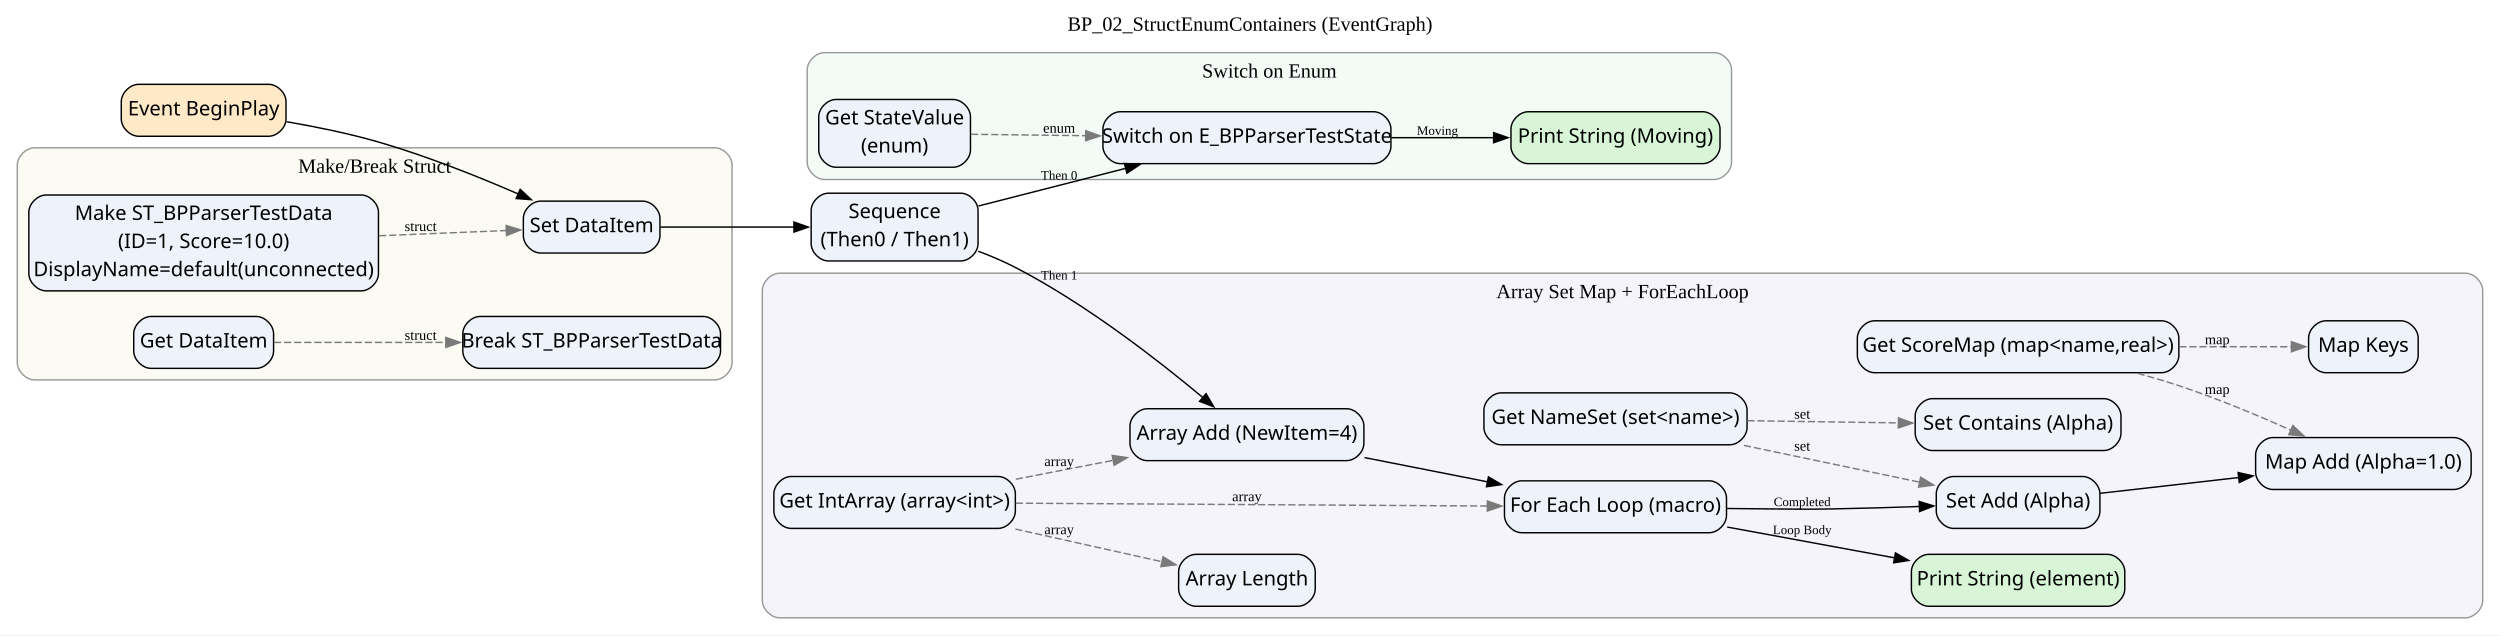
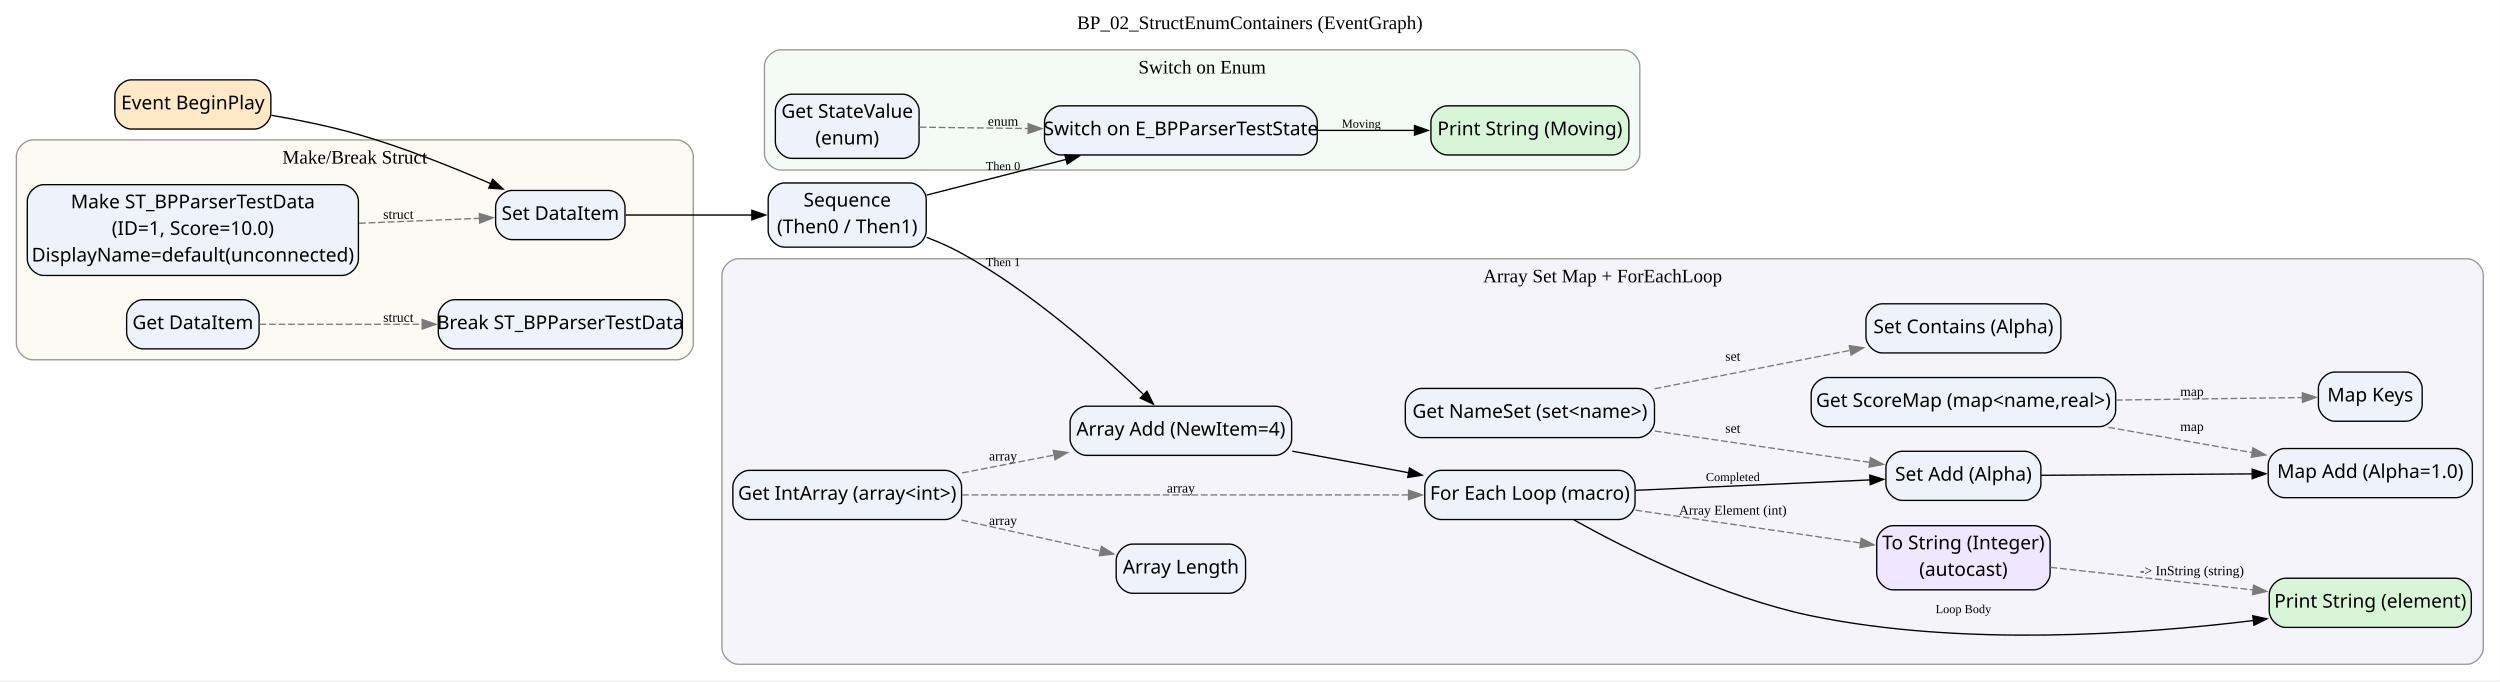
- <svg xmlns="http://www.w3.org/2000/svg" width="1734pt" height="441pt" viewBox="0.00 0.00 1734.00 441.00">
-   <g id="graph0" class="graph" transform="scale(1 1) rotate(0) translate(4 436.5)">
-     <polygon fill="white" stroke="none" points="-4,4 -4,-436.5 1730,-436.5 1730,4 -4,4" />
-     <text xml:space="preserve" text-anchor="middle" x="863" y="-415.2" font-family="Times New Roman,serif" font-size="14.00">BP_02_StructEnumContainers (EventGraph)</text>
+ <svg xmlns="http://www.w3.org/2000/svg" width="1831pt" height="499pt" viewBox="0.00 0.00 1831.00 499.00">
+   <g id="graph0" class="graph" transform="scale(1 1) rotate(0) translate(4 494.5)">
+     <polygon fill="white" stroke="none" points="-4,4 -4,-494.5 1826.75,-494.5 1826.75,4 -4,4" />
+     <text xml:space="preserve" text-anchor="middle" x="911.38" y="-473.2" font-family="Times New Roman,serif" font-size="14.00">BP_02_StructEnumContainers (EventGraph)</text>
    <g id="clust1" class="cluster">
-       <path fill="#fbfbf4" stroke="#999999" d="M20,-173C20,-173 491.75,-173 491.75,-173 497.75,-173 503.75,-179 503.75,-185 503.75,-185 503.75,-322 503.75,-322 503.75,-328 497.75,-334 491.75,-334 491.75,-334 20,-334 20,-334 14,-334 8,-328 8,-322 8,-322 8,-185 8,-185 8,-179 14,-173 20,-173" />
-       <text xml:space="preserve" text-anchor="middle" x="255.88" y="-316.7" font-family="Times New Roman,serif" font-size="14.00">Make/Break Struct</text>
+       <path fill="#fbfbf4" stroke="#999999" d="M20,-231C20,-231 491.75,-231 491.75,-231 497.75,-231 503.75,-237 503.75,-243 503.75,-243 503.75,-380 503.75,-380 503.75,-386 497.75,-392 491.75,-392 491.75,-392 20,-392 20,-392 14,-392 8,-386 8,-380 8,-380 8,-243 8,-243 8,-237 14,-231 20,-231" />
+       <text xml:space="preserve" text-anchor="middle" x="255.88" y="-374.7" font-family="Times New Roman,serif" font-size="14.00">Make/Break Struct</text>
    </g>
    <g id="clust2" class="cluster">
-       <path fill="#f4fbf6" stroke="#999999" d="M567.88,-312C567.88,-312 1185,-312 1185,-312 1191,-312 1197,-318 1197,-324 1197,-324 1197,-388 1197,-388 1197,-394 1191,-400 1185,-400 1185,-400 567.88,-400 567.88,-400 561.88,-400 555.88,-394 555.88,-388 555.88,-388 555.88,-324 555.88,-324 555.88,-318 561.88,-312 567.88,-312" />
-       <text xml:space="preserve" text-anchor="middle" x="876.44" y="-382.7" font-family="Times New Roman,serif" font-size="14.00">Switch on Enum</text>
+       <path fill="#f4fbf6" stroke="#999999" d="M567.88,-370C567.88,-370 1185,-370 1185,-370 1191,-370 1197,-376 1197,-382 1197,-382 1197,-446 1197,-446 1197,-452 1191,-458 1185,-458 1185,-458 567.88,-458 567.88,-458 561.88,-458 555.88,-452 555.88,-446 555.88,-446 555.88,-382 555.88,-382 555.88,-376 561.88,-370 567.88,-370" />
+       <text xml:space="preserve" text-anchor="middle" x="876.44" y="-440.7" font-family="Times New Roman,serif" font-size="14.00">Switch on Enum</text>
    </g>
    <g id="clust3" class="cluster">
-       <path fill="#f6f4fb" stroke="#999999" d="M536.75,-8C536.75,-8 1706,-8 1706,-8 1712,-8 1718,-14 1718,-20 1718,-20 1718,-235 1718,-235 1718,-241 1712,-247 1706,-247 1706,-247 536.75,-247 536.75,-247 530.75,-247 524.75,-241 524.75,-235 524.75,-235 524.75,-20 524.75,-20 524.75,-14 530.75,-8 536.75,-8" />
-       <text xml:space="preserve" text-anchor="middle" x="1121.38" y="-229.7" font-family="Times New Roman,serif" font-size="14.00">Array Set Map + ForEachLoop</text>
+       <path fill="#f6f4fb" stroke="#999999" d="M536.75,-8C536.75,-8 1802.75,-8 1802.75,-8 1808.75,-8 1814.75,-14 1814.75,-20 1814.75,-20 1814.75,-293 1814.75,-293 1814.75,-299 1808.75,-305 1802.75,-305 1802.75,-305 536.75,-305 536.75,-305 530.75,-305 524.75,-299 524.75,-293 524.75,-293 524.75,-20 524.75,-20 524.75,-14 530.75,-8 536.75,-8" />
+       <text xml:space="preserve" text-anchor="middle" x="1169.75" y="-287.7" font-family="Times New Roman,serif" font-size="14.00">Array Set Map + ForEachLoop</text>
    </g>
    <g id="node1" class="node">
-       <path fill="#ffe9c7" stroke="black" d="M182.38,-378C182.38,-378 92.12,-378 92.12,-378 86.12,-378 80.12,-372 80.12,-366 80.12,-366 80.12,-354 80.12,-354 80.12,-348 86.12,-342 92.12,-342 92.12,-342 182.38,-342 182.38,-342 188.38,-342 194.38,-348 194.38,-354 194.38,-354 194.38,-366 194.38,-366 194.38,-372 188.38,-378 182.38,-378" />
-       <text xml:space="preserve" text-anchor="middle" x="137.25" y="-356.45" font-family="Segoe UI" font-size="14.00">Event BeginPlay</text>
+       <path fill="#ffe9c7" stroke="black" d="M182.38,-436C182.38,-436 92.12,-436 92.12,-436 86.12,-436 80.12,-430 80.12,-424 80.12,-424 80.12,-412 80.12,-412 80.12,-406 86.12,-400 92.12,-400 92.12,-400 182.38,-400 182.38,-400 188.38,-400 194.38,-406 194.38,-412 194.38,-412 194.38,-424 194.38,-424 194.38,-430 188.38,-436 182.38,-436" />
+       <text xml:space="preserve" text-anchor="middle" x="137.25" y="-414.45" font-family="Segoe UI" font-size="14.00">Event BeginPlay</text>
    </g>
    <g id="node4" class="node">
-       <path fill="#eef3fb" stroke="black" d="M441.75,-297C441.75,-297 371,-297 371,-297 365,-297 359,-291 359,-285 359,-285 359,-273 359,-273 359,-267 365,-261 371,-261 371,-261 441.75,-261 441.75,-261 447.75,-261 453.75,-267 453.75,-273 453.75,-273 453.75,-285 453.75,-285 453.75,-291 447.75,-297 441.75,-297" />
-       <text xml:space="preserve" text-anchor="middle" x="406.38" y="-275.45" font-family="Segoe UI" font-size="14.00">Set DataItem</text>
+       <path fill="#eef3fb" stroke="black" d="M441.75,-355C441.75,-355 371,-355 371,-355 365,-355 359,-349 359,-343 359,-343 359,-331 359,-331 359,-325 365,-319 371,-319 371,-319 441.75,-319 441.75,-319 447.75,-319 453.75,-325 453.75,-331 453.75,-331 453.75,-343 453.75,-343 453.75,-349 447.75,-355 441.75,-355" />
+       <text xml:space="preserve" text-anchor="middle" x="406.38" y="-333.45" font-family="Segoe UI" font-size="14.00">Set DataItem</text>
    </g>
    <g id="edge1" class="edge">
-       <path fill="none" stroke="black" d="M194.77,-352.07C215.08,-348.59 238.01,-343.92 258.5,-338 291.62,-328.42 327.56,-314.06 355.59,-301.9" />
-       <polygon fill="black" stroke="black" points="356.79,-305.2 364.54,-297.98 353.98,-298.79 356.79,-305.2" />
+       <path fill="none" stroke="black" d="M194.77,-410.07C215.08,-406.59 238.01,-401.92 258.5,-396 291.62,-386.42 327.56,-372.06 355.59,-359.9" />
+       <polygon fill="black" stroke="black" points="356.79,-363.2 364.54,-355.98 353.98,-356.79 356.79,-363.2" />
    </g>
    <g id="node2" class="node">
-       <path fill="#eef3fb" stroke="black" d="M662.38,-302.5C662.38,-302.5 570.62,-302.5 570.62,-302.5 564.62,-302.5 558.62,-296.5 558.62,-290.5 558.62,-290.5 558.62,-267.5 558.62,-267.5 558.62,-261.5 564.62,-255.5 570.62,-255.5 570.62,-255.5 662.38,-255.5 662.38,-255.5 668.38,-255.5 674.38,-261.5 674.38,-267.5 674.38,-267.5 674.38,-290.5 674.38,-290.5 674.38,-296.5 668.38,-302.5 662.38,-302.5" />
-       <text xml:space="preserve" text-anchor="middle" x="616.5" y="-285.2" font-family="Segoe UI" font-size="14.00">Sequence</text>
-       <text xml:space="preserve" text-anchor="middle" x="616.5" y="-265.7" font-family="Segoe UI" font-size="14.00">(Then0 / Then1)</text>
+       <path fill="#eef3fb" stroke="black" d="M662.38,-360.5C662.38,-360.5 570.62,-360.5 570.62,-360.5 564.62,-360.5 558.62,-354.5 558.62,-348.5 558.62,-348.5 558.62,-325.5 558.62,-325.5 558.62,-319.5 564.62,-313.5 570.62,-313.5 570.62,-313.5 662.38,-313.5 662.38,-313.5 668.38,-313.5 674.38,-319.5 674.38,-325.5 674.38,-325.5 674.38,-348.5 674.38,-348.5 674.38,-354.5 668.38,-360.5 662.38,-360.5" />
+       <text xml:space="preserve" text-anchor="middle" x="616.5" y="-343.2" font-family="Segoe UI" font-size="14.00">Sequence</text>
+       <text xml:space="preserve" text-anchor="middle" x="616.5" y="-323.7" font-family="Segoe UI" font-size="14.00">(Then0 / Then1)</text>
    </g>
    <g id="node8" class="node">
-       <path fill="#eef3fb" stroke="black" d="M948.75,-359C948.75,-359 773,-359 773,-359 767,-359 761,-353 761,-347 761,-347 761,-335 761,-335 761,-329 767,-323 773,-323 773,-323 948.75,-323 948.75,-323 954.75,-323 960.75,-329 960.75,-335 960.75,-335 960.75,-347 960.75,-347 960.75,-353 954.75,-359 948.75,-359" />
-       <text xml:space="preserve" text-anchor="middle" x="860.88" y="-337.45" font-family="Segoe UI" font-size="14.00">Switch on E_BPParserTestState</text>
+       <path fill="#eef3fb" stroke="black" d="M948.75,-417C948.75,-417 773,-417 773,-417 767,-417 761,-411 761,-405 761,-405 761,-393 761,-393 761,-387 767,-381 773,-381 773,-381 948.75,-381 948.75,-381 954.75,-381 960.75,-387 960.75,-393 960.75,-393 960.75,-405 960.75,-405 960.75,-411 954.75,-417 948.75,-417" />
+       <text xml:space="preserve" text-anchor="middle" x="860.88" y="-395.45" font-family="Segoe UI" font-size="14.00">Switch on E_BPParserTestState</text>
    </g>
    <g id="edge3" class="edge">
-       <path fill="none" stroke="black" d="M674.63,-293.61C705.19,-301.43 743.38,-311.2 777.13,-319.83" />
-       <polygon fill="black" stroke="black" points="775.9,-323.13 786.45,-322.22 777.63,-316.35 775.9,-323.13" />
-       <text xml:space="preserve" text-anchor="middle" x="730.62" y="-311.95" font-family="Times New Roman,serif" font-size="9.00">Then 0</text>
+       <path fill="none" stroke="black" d="M674.63,-351.61C705.19,-359.43 743.38,-369.2 777.13,-377.83" />
+       <polygon fill="black" stroke="black" points="775.9,-381.13 786.45,-380.22 777.63,-374.35 775.9,-381.13" />
+       <text xml:space="preserve" text-anchor="middle" x="730.62" y="-369.95" font-family="Times New Roman,serif" font-size="9.00">Then 0</text>
    </g>
    <g id="node11" class="node">
-       <path fill="#eef3fb" stroke="black" d="M930,-153C930,-153 791.75,-153 791.75,-153 785.75,-153 779.75,-147 779.75,-141 779.75,-141 779.75,-129 779.75,-129 779.75,-123 785.75,-117 791.75,-117 791.75,-117 930,-117 930,-117 936,-117 942,-123 942,-129 942,-129 942,-141 942,-141 942,-147 936,-153 930,-153" />
-       <text xml:space="preserve" text-anchor="middle" x="860.88" y="-131.45" font-family="Segoe UI" font-size="14.00">Array Add (NewItem=4)</text>
+       <path fill="#eef3fb" stroke="black" d="M930,-197C930,-197 791.75,-197 791.75,-197 785.75,-197 779.75,-191 779.75,-185 779.75,-185 779.75,-173 779.75,-173 779.75,-167 785.75,-161 791.75,-161 791.75,-161 930,-161 930,-161 936,-161 942,-167 942,-173 942,-173 942,-185 942,-185 942,-191 936,-197 930,-197" />
+       <text xml:space="preserve" text-anchor="middle" x="860.88" y="-175.45" font-family="Segoe UI" font-size="14.00">Array Add (NewItem=4)</text>
    </g>
    <g id="edge4" class="edge">
-       <path fill="none" stroke="black" d="M674.53,-262.25C683.33,-258.94 692.17,-255.18 700.25,-251 749.27,-225.65 799.81,-186.27 830.54,-160.55" />
-       <polygon fill="black" stroke="black" points="832.51,-163.47 837.88,-154.34 827.99,-158.12 832.51,-163.47" />
-       <text xml:space="preserve" text-anchor="middle" x="730.62" y="-242.66" font-family="Times New Roman,serif" font-size="9.00">Then 1</text>
+       <path fill="none" stroke="black" d="M674.74,-320.63C683.51,-317.28 692.29,-313.4 700.25,-309 752.07,-280.36 803.66,-234.36 833.62,-205.45" />
+       <polygon fill="black" stroke="black" points="836.05,-207.97 840.76,-198.48 831.16,-202.96 836.05,-207.97" />
+       <text xml:space="preserve" text-anchor="middle" x="730.62" y="-299.6" font-family="Times New Roman,serif" font-size="9.00">Then 1</text>
    </g>
    <g id="node3" class="node">
-       <path fill="#eef3fb" stroke="black" d="M246.5,-301.25C246.5,-301.25 28,-301.25 28,-301.25 22,-301.25 16,-295.25 16,-289.25 16,-289.25 16,-246.75 16,-246.75 16,-240.75 22,-234.75 28,-234.75 28,-234.75 246.5,-234.75 246.5,-234.75 252.5,-234.75 258.5,-240.75 258.5,-246.75 258.5,-246.75 258.5,-289.25 258.5,-289.25 258.5,-295.25 252.5,-301.25 246.5,-301.25" />
-       <text xml:space="preserve" text-anchor="middle" x="137.25" y="-283.95" font-family="Segoe UI" font-size="14.00">Make ST_BPParserTestData</text>
-       <text xml:space="preserve" text-anchor="middle" x="137.25" y="-264.45" font-family="Segoe UI" font-size="14.00">(ID=1, Score=10.0)</text>
-       <text xml:space="preserve" text-anchor="middle" x="137.25" y="-244.95" font-family="Segoe UI" font-size="14.00">DisplayName=default(unconnected)</text>
+       <path fill="#eef3fb" stroke="black" d="M246.5,-359.25C246.5,-359.25 28,-359.25 28,-359.25 22,-359.25 16,-353.25 16,-347.25 16,-347.25 16,-304.75 16,-304.75 16,-298.75 22,-292.75 28,-292.75 28,-292.75 246.5,-292.75 246.5,-292.75 252.5,-292.75 258.5,-298.75 258.5,-304.75 258.5,-304.75 258.5,-347.25 258.5,-347.25 258.5,-353.25 252.5,-359.25 246.5,-359.25" />
+       <text xml:space="preserve" text-anchor="middle" x="137.25" y="-341.95" font-family="Segoe UI" font-size="14.00">Make ST_BPParserTestData</text>
+       <text xml:space="preserve" text-anchor="middle" x="137.25" y="-322.45" font-family="Segoe UI" font-size="14.00">(ID=1, Score=10.0)</text>
+       <text xml:space="preserve" text-anchor="middle" x="137.25" y="-302.95" font-family="Segoe UI" font-size="14.00">DisplayName=default(unconnected)</text>
    </g>
    <g id="edge10" class="edge">
-       <path fill="none" stroke="#7a7a7a" stroke-dasharray="5,2" d="M258.92,-272.97C289.75,-274.24 321.51,-275.55 347.54,-276.62" />
-       <polygon fill="#7a7a7a" stroke="#7a7a7a" points="347.04,-280.1 357.18,-277.02 347.33,-273.11 347.04,-280.1" />
-       <text xml:space="preserve" text-anchor="middle" x="287.75" y="-276.24" font-family="Times New Roman,serif" font-size="10.00">struct</text>
+       <path fill="none" stroke="#7a7a7a" stroke-dasharray="5,2" d="M258.92,-330.97C289.75,-332.24 321.51,-333.55 347.54,-334.62" />
+       <polygon fill="#7a7a7a" stroke="#7a7a7a" points="347.04,-338.1 357.18,-335.02 347.33,-331.11 347.04,-338.1" />
+       <text xml:space="preserve" text-anchor="middle" x="287.75" y="-334.24" font-family="Times New Roman,serif" font-size="10.00">struct</text>
    </g>
    <g id="edge2" class="edge">
-       <path fill="none" stroke="black" d="M454.08,-279C481.39,-279 516.37,-279 546.78,-279" />
-       <polygon fill="black" stroke="black" points="546.67,-282.5 556.67,-279 546.67,-275.5 546.67,-282.5" />
+       <path fill="none" stroke="black" d="M454.08,-337C481.39,-337 516.37,-337 546.78,-337" />
+       <polygon fill="black" stroke="black" points="546.67,-340.5 556.67,-337 546.67,-333.5 546.67,-340.5" />
    </g>
    <g id="node5" class="node">
-       <path fill="#eef3fb" stroke="black" d="M173.75,-217C173.75,-217 100.75,-217 100.75,-217 94.75,-217 88.75,-211 88.75,-205 88.75,-205 88.75,-193 88.75,-193 88.75,-187 94.75,-181 100.75,-181 100.75,-181 173.75,-181 173.75,-181 179.75,-181 185.75,-187 185.75,-193 185.75,-193 185.75,-205 185.75,-205 185.75,-211 179.75,-217 173.75,-217" />
-       <text xml:space="preserve" text-anchor="middle" x="137.25" y="-195.45" font-family="Segoe UI" font-size="14.00">Get DataItem</text>
+       <path fill="#eef3fb" stroke="black" d="M173.75,-275C173.75,-275 100.75,-275 100.75,-275 94.75,-275 88.75,-269 88.75,-263 88.75,-263 88.75,-251 88.75,-251 88.75,-245 94.75,-239 100.75,-239 100.75,-239 173.75,-239 173.75,-239 179.75,-239 185.75,-245 185.75,-251 185.75,-251 185.75,-263 185.75,-263 185.75,-269 179.75,-275 173.75,-275" />
+       <text xml:space="preserve" text-anchor="middle" x="137.25" y="-253.45" font-family="Segoe UI" font-size="14.00">Get DataItem</text>
    </g>
    <g id="node6" class="node">
-       <path fill="#eef3fb" stroke="black" d="M483.75,-217C483.75,-217 329,-217 329,-217 323,-217 317,-211 317,-205 317,-205 317,-193 317,-193 317,-187 323,-181 329,-181 329,-181 483.75,-181 483.75,-181 489.75,-181 495.75,-187 495.75,-193 495.75,-193 495.75,-205 495.75,-205 495.75,-211 489.75,-217 483.75,-217" />
-       <text xml:space="preserve" text-anchor="middle" x="406.38" y="-195.45" font-family="Segoe UI" font-size="14.00">Break ST_BPParserTestData</text>
+       <path fill="#eef3fb" stroke="black" d="M483.75,-275C483.75,-275 329,-275 329,-275 323,-275 317,-269 317,-263 317,-263 317,-251 317,-251 317,-245 323,-239 329,-239 329,-239 483.75,-239 483.75,-239 489.75,-239 495.75,-245 495.75,-251 495.75,-251 495.75,-263 495.75,-263 495.75,-269 489.75,-275 483.75,-275" />
+       <text xml:space="preserve" text-anchor="middle" x="406.38" y="-253.45" font-family="Segoe UI" font-size="14.00">Break ST_BPParserTestData</text>
    </g>
    <g id="edge11" class="edge">
-       <path fill="none" stroke="#7a7a7a" stroke-dasharray="5,2" d="M186.01,-199C219.13,-199 264.47,-199 305.34,-199" />
-       <polygon fill="#7a7a7a" stroke="#7a7a7a" points="305.22,-202.5 315.22,-199 305.22,-195.5 305.22,-202.5" />
-       <text xml:space="preserve" text-anchor="middle" x="287.75" y="-200.75" font-family="Times New Roman,serif" font-size="10.00">struct</text>
+       <path fill="none" stroke="#7a7a7a" stroke-dasharray="5,2" d="M186.01,-257C219.13,-257 264.47,-257 305.34,-257" />
+       <polygon fill="#7a7a7a" stroke="#7a7a7a" points="305.22,-260.5 315.22,-257 305.22,-253.5 305.22,-260.5" />
+       <text xml:space="preserve" text-anchor="middle" x="287.75" y="-258.75" font-family="Times New Roman,serif" font-size="10.00">struct</text>
    </g>
    <g id="node7" class="node">
-       <path fill="#eef3fb" stroke="black" d="M657.12,-367.5C657.12,-367.5 575.88,-367.5 575.88,-367.5 569.88,-367.5 563.88,-361.5 563.88,-355.5 563.88,-355.5 563.88,-332.5 563.88,-332.5 563.88,-326.5 569.88,-320.5 575.88,-320.5 575.88,-320.5 657.12,-320.5 657.12,-320.5 663.12,-320.5 669.12,-326.5 669.12,-332.5 669.12,-332.5 669.12,-355.5 669.12,-355.5 669.12,-361.5 663.12,-367.5 657.12,-367.5" />
-       <text xml:space="preserve" text-anchor="middle" x="616.5" y="-350.2" font-family="Segoe UI" font-size="14.00">Get StateValue</text>
-       <text xml:space="preserve" text-anchor="middle" x="616.5" y="-330.7" font-family="Segoe UI" font-size="14.00">(enum)</text>
+       <path fill="#eef3fb" stroke="black" d="M657.12,-425.5C657.12,-425.5 575.88,-425.5 575.88,-425.5 569.88,-425.5 563.88,-419.5 563.88,-413.5 563.88,-413.5 563.88,-390.5 563.88,-390.5 563.88,-384.5 569.88,-378.5 575.88,-378.5 575.88,-378.5 657.12,-378.5 657.12,-378.5 663.12,-378.5 669.12,-384.5 669.12,-390.5 669.12,-390.5 669.12,-413.5 669.12,-413.5 669.12,-419.5 663.12,-425.5 657.12,-425.5" />
+       <text xml:space="preserve" text-anchor="middle" x="616.5" y="-408.2" font-family="Segoe UI" font-size="14.00">Get StateValue</text>
+       <text xml:space="preserve" text-anchor="middle" x="616.5" y="-388.7" font-family="Segoe UI" font-size="14.00">(enum)</text>
    </g>
    <g id="edge12" class="edge">
-       <path fill="none" stroke="#7a7a7a" stroke-dasharray="5,2" d="M669.5,-343.36C692.85,-343.07 721.35,-342.71 749.12,-342.37" />
-       <polygon fill="#7a7a7a" stroke="#7a7a7a" points="749.07,-345.87 759.03,-342.25 748.98,-338.87 749.07,-345.87" />
-       <text xml:space="preserve" text-anchor="middle" x="730.62" y="-344.43" font-family="Times New Roman,serif" font-size="10.00">enum</text>
+       <path fill="none" stroke="#7a7a7a" stroke-dasharray="5,2" d="M669.5,-401.36C692.85,-401.07 721.35,-400.71 749.12,-400.37" />
+       <polygon fill="#7a7a7a" stroke="#7a7a7a" points="749.07,-403.87 759.03,-400.25 748.98,-396.87 749.07,-403.87" />
+       <text xml:space="preserve" text-anchor="middle" x="730.62" y="-402.43" font-family="Times New Roman,serif" font-size="10.00">enum</text>
    </g>
    <g id="node9" class="node">
-       <path fill="#d8f5d8" stroke="black" d="M1177,-359C1177,-359 1056,-359 1056,-359 1050,-359 1044,-353 1044,-347 1044,-347 1044,-335 1044,-335 1044,-329 1050,-323 1056,-323 1056,-323 1177,-323 1177,-323 1183,-323 1189,-329 1189,-335 1189,-335 1189,-347 1189,-347 1189,-353 1183,-359 1177,-359" />
-       <text xml:space="preserve" text-anchor="middle" x="1116.5" y="-337.45" font-family="Segoe UI" font-size="14.00">Print String (Moving)</text>
+       <path fill="#d8f5d8" stroke="black" d="M1177,-417C1177,-417 1056,-417 1056,-417 1050,-417 1044,-411 1044,-405 1044,-405 1044,-393 1044,-393 1044,-387 1050,-381 1056,-381 1056,-381 1177,-381 1177,-381 1183,-381 1189,-387 1189,-393 1189,-393 1189,-405 1189,-405 1189,-411 1183,-417 1177,-417" />
+       <text xml:space="preserve" text-anchor="middle" x="1116.5" y="-395.45" font-family="Segoe UI" font-size="14.00">Print String (Moving)</text>
    </g>
    <g id="edge5" class="edge">
-       <path fill="none" stroke="black" d="M961.02,-341C984.56,-341 1009.43,-341 1032.17,-341" />
-       <polygon fill="black" stroke="black" points="1031.99,-344.5 1041.99,-341 1031.99,-337.5 1031.99,-344.5" />
-       <text xml:space="preserve" text-anchor="middle" x="993" y="-342.95" font-family="Times New Roman,serif" font-size="9.00">Moving</text>
+       <path fill="none" stroke="black" d="M961.02,-399C984.56,-399 1009.43,-399 1032.17,-399" />
+       <polygon fill="black" stroke="black" points="1031.99,-402.5 1041.99,-399 1031.99,-395.5 1031.99,-402.5" />
+       <text xml:space="preserve" text-anchor="middle" x="993" y="-400.95" font-family="Times New Roman,serif" font-size="9.00">Moving</text>
    </g>
    <g id="node10" class="node">
-       <path fill="#eef3fb" stroke="black" d="M688.25,-106C688.25,-106 544.75,-106 544.75,-106 538.75,-106 532.75,-100 532.75,-94 532.75,-94 532.75,-82 532.75,-82 532.75,-76 538.75,-70 544.75,-70 544.75,-70 688.25,-70 688.25,-70 694.25,-70 700.25,-76 700.25,-82 700.25,-82 700.25,-94 700.25,-94 700.25,-100 694.25,-106 688.25,-106" />
-       <text xml:space="preserve" text-anchor="middle" x="616.5" y="-84.45" font-family="Segoe UI" font-size="14.00">Get IntArray (array&lt;int&gt;)</text>
+       <path fill="#eef3fb" stroke="black" d="M688.25,-150C688.25,-150 544.75,-150 544.75,-150 538.75,-150 532.75,-144 532.75,-138 532.75,-138 532.75,-126 532.75,-126 532.75,-120 538.75,-114 544.75,-114 544.75,-114 688.25,-114 688.25,-114 694.25,-114 700.25,-120 700.25,-126 700.25,-126 700.25,-138 700.25,-138 700.25,-144 694.25,-150 688.25,-150" />
+       <text xml:space="preserve" text-anchor="middle" x="616.5" y="-128.45" font-family="Segoe UI" font-size="14.00">Get IntArray (array&lt;int&gt;)</text>
    </g>
    <g id="edge13" class="edge">
-       <path fill="none" stroke="#7a7a7a" stroke-dasharray="5,2" d="M700.57,-104.11C722.38,-108.34 746.02,-112.92 768.24,-117.23" />
-       <polygon fill="#7a7a7a" stroke="#7a7a7a" points="767.4,-120.63 777.88,-119.1 768.73,-113.76 767.4,-120.63" />
-       <text xml:space="preserve" text-anchor="middle" x="730.62" y="-113.25" font-family="Times New Roman,serif" font-size="10.00">array</text>
+       <path fill="none" stroke="#7a7a7a" stroke-dasharray="5,2" d="M700.57,-148.11C722.38,-152.34 746.02,-156.92 768.24,-161.23" />
+       <polygon fill="#7a7a7a" stroke="#7a7a7a" points="767.4,-164.63 777.88,-163.1 768.73,-157.76 767.4,-164.63" />
+       <text xml:space="preserve" text-anchor="middle" x="730.62" y="-157.25" font-family="Times New Roman,serif" font-size="10.00">array</text>
    </g>
    <g id="node12" class="node">
-       <path fill="#eef3fb" stroke="black" d="M896.25,-52C896.25,-52 825.5,-52 825.5,-52 819.5,-52 813.5,-46 813.5,-40 813.5,-40 813.5,-28 813.5,-28 813.5,-22 819.5,-16 825.5,-16 825.5,-16 896.25,-16 896.25,-16 902.25,-16 908.25,-22 908.25,-28 908.25,-28 908.25,-40 908.25,-40 908.25,-46 902.25,-52 896.25,-52" />
-       <text xml:space="preserve" text-anchor="middle" x="860.88" y="-30.45" font-family="Segoe UI" font-size="14.00">Array Length</text>
+       <path fill="#eef3fb" stroke="black" d="M896.25,-96C896.25,-96 825.5,-96 825.5,-96 819.5,-96 813.5,-90 813.5,-84 813.5,-84 813.5,-72 813.5,-72 813.5,-66 819.5,-60 825.5,-60 825.5,-60 896.25,-60 896.25,-60 902.25,-60 908.25,-66 908.25,-72 908.25,-72 908.25,-84 908.25,-84 908.25,-90 902.25,-96 896.25,-96" />
+       <text xml:space="preserve" text-anchor="middle" x="860.88" y="-74.45" font-family="Segoe UI" font-size="14.00">Array Length</text>
    </g>
    <g id="edge14" class="edge">
-       <path fill="none" stroke="#7a7a7a" stroke-dasharray="5,2" d="M700.23,-69.57C733.82,-62.08 771.81,-53.62 802.29,-46.83" />
-       <polygon fill="#7a7a7a" stroke="#7a7a7a" points="802.69,-50.33 811.69,-44.74 801.17,-43.49 802.69,-50.33" />
-       <text xml:space="preserve" text-anchor="middle" x="730.62" y="-65.98" font-family="Times New Roman,serif" font-size="10.00">array</text>
+       <path fill="none" stroke="#7a7a7a" stroke-dasharray="5,2" d="M700.23,-113.57C733.82,-106.08 771.81,-97.62 802.29,-90.83" />
+       <polygon fill="#7a7a7a" stroke="#7a7a7a" points="802.69,-94.33 811.69,-88.74 801.17,-87.49 802.69,-94.33" />
+       <text xml:space="preserve" text-anchor="middle" x="730.62" y="-109.98" font-family="Times New Roman,serif" font-size="10.00">array</text>
    </g>
    <g id="node13" class="node">
-       <path fill="#eef3fb" stroke="black" d="M1181.5,-103C1181.5,-103 1051.5,-103 1051.5,-103 1045.5,-103 1039.5,-97 1039.5,-91 1039.5,-91 1039.5,-79 1039.5,-79 1039.5,-73 1045.5,-67 1051.5,-67 1051.5,-67 1181.5,-67 1181.5,-67 1187.5,-67 1193.5,-73 1193.5,-79 1193.5,-79 1193.5,-91 1193.5,-91 1193.5,-97 1187.5,-103 1181.5,-103" />
-       <text xml:space="preserve" text-anchor="middle" x="1116.5" y="-81.45" font-family="Segoe UI" font-size="14.00">For Each Loop (macro)</text>
+       <path fill="#eef3fb" stroke="black" d="M1181.5,-150C1181.5,-150 1051.5,-150 1051.5,-150 1045.5,-150 1039.5,-144 1039.5,-138 1039.5,-138 1039.5,-126 1039.5,-126 1039.5,-120 1045.5,-114 1051.5,-114 1051.5,-114 1181.5,-114 1181.5,-114 1187.5,-114 1193.5,-120 1193.5,-126 1193.5,-126 1193.5,-138 1193.5,-138 1193.5,-144 1187.5,-150 1181.5,-150" />
+       <text xml:space="preserve" text-anchor="middle" x="1116.5" y="-128.45" font-family="Segoe UI" font-size="14.00">For Each Loop (macro)</text>
    </g>
    <g id="edge15" class="edge">
-       <path fill="none" stroke="#7a7a7a" stroke-dasharray="5,2" d="M700.57,-87.5C791.16,-86.95 935.52,-86.08 1027.87,-85.53" />
-       <polygon fill="#7a7a7a" stroke="#7a7a7a" points="1027.65,-89.03 1037.63,-85.47 1027.61,-82.03 1027.65,-89.03" />
-       <text xml:space="preserve" text-anchor="middle" x="860.88" y="-88.88" font-family="Times New Roman,serif" font-size="10.00">array</text>
+       <path fill="none" stroke="#7a7a7a" stroke-dasharray="5,2" d="M700.57,-132C791.16,-132 935.52,-132 1027.87,-132" />
+       <polygon fill="#7a7a7a" stroke="#7a7a7a" points="1027.63,-135.5 1037.63,-132 1027.63,-128.5 1027.63,-135.5" />
+       <text xml:space="preserve" text-anchor="middle" x="860.88" y="-133.75" font-family="Times New Roman,serif" font-size="10.00">array</text>
    </g>
    <g id="edge6" class="edge">
-       <path fill="none" stroke="black" d="M942.47,-119.11C969.63,-113.76 1000.06,-107.76 1027.73,-102.3" />
-       <polygon fill="black" stroke="black" points="1028.38,-105.74 1037.52,-100.37 1027.03,-98.87 1028.38,-105.74" />
+       <path fill="none" stroke="black" d="M942.47,-164.06C969.63,-159.03 1000.06,-153.39 1027.73,-148.26" />
+       <polygon fill="black" stroke="black" points="1028.32,-151.72 1037.51,-146.45 1027.04,-144.83 1028.32,-151.72" />
    </g>
    <g id="node14" class="node">
-       <path fill="#d8f5d8" stroke="black" d="M1457.75,-52C1457.75,-52 1333.75,-52 1333.75,-52 1327.75,-52 1321.75,-46 1321.75,-40 1321.75,-40 1321.75,-28 1321.75,-28 1321.75,-22 1327.75,-16 1333.75,-16 1333.75,-16 1457.75,-16 1457.75,-16 1463.75,-16 1469.75,-22 1469.75,-28 1469.75,-28 1469.75,-40 1469.75,-40 1469.75,-46 1463.75,-52 1457.75,-52" />
-       <text xml:space="preserve" text-anchor="middle" x="1395.75" y="-30.45" font-family="Segoe UI" font-size="14.00">Print String (element)</text>
+       <path fill="#d8f5d8" stroke="black" d="M1794,-71C1794,-71 1670,-71 1670,-71 1664,-71 1658,-65 1658,-59 1658,-59 1658,-47 1658,-47 1658,-41 1664,-35 1670,-35 1670,-35 1794,-35 1794,-35 1800,-35 1806,-41 1806,-47 1806,-47 1806,-59 1806,-59 1806,-65 1800,-71 1794,-71" />
+       <text xml:space="preserve" text-anchor="middle" x="1732" y="-49.45" font-family="Segoe UI" font-size="14.00">Print String (element)</text>
    </g>
    <g id="edge7" class="edge">
-       <path fill="none" stroke="black" d="M1193.99,-70.93C1230.02,-64.3 1273.1,-56.38 1310.1,-49.57" />
-       <polygon fill="black" stroke="black" points="1310.68,-53.02 1319.88,-47.77 1309.42,-46.14 1310.68,-53.02" />
-       <text xml:space="preserve" text-anchor="middle" x="1246" y="-66.02" font-family="Times New Roman,serif" font-size="9.00">Loop Body</text>
+       <path fill="none" stroke="black" d="M1148.82,-113.65C1187.92,-91.9 1257.58,-56.91 1322.5,-43.5 1432.76,-20.72 1563.3,-29.83 1646.61,-40.05" />
+       <polygon fill="black" stroke="black" points="1645.93,-43.5 1656.29,-41.28 1646.81,-36.55 1645.93,-43.5" />
+       <text xml:space="preserve" text-anchor="middle" x="1434" y="-45.45" font-family="Times New Roman,serif" font-size="9.00">Loop Body</text>
+     </g>
+     <g id="node15" class="node">
+       <path fill="#f0e6ff" stroke="black" d="M1485.5,-109.5C1485.5,-109.5 1382.5,-109.5 1382.5,-109.5 1376.5,-109.5 1370.5,-103.5 1370.5,-97.5 1370.5,-97.5 1370.5,-74.5 1370.5,-74.5 1370.5,-68.5 1376.5,-62.5 1382.5,-62.5 1382.5,-62.5 1485.5,-62.5 1485.5,-62.5 1491.5,-62.5 1497.5,-68.5 1497.5,-74.5 1497.5,-74.5 1497.5,-97.5 1497.5,-97.5 1497.5,-103.5 1491.5,-109.5 1485.5,-109.5" />
+       <text xml:space="preserve" text-anchor="middle" x="1434" y="-92.2" font-family="Segoe UI" font-size="14.00">To String (Integer)</text>
+       <text xml:space="preserve" text-anchor="middle" x="1434" y="-72.7" font-family="Segoe UI" font-size="14.00">(autocast)</text>
+     </g>
+     <g id="edge20" class="edge">
+       <path fill="none" stroke="#7a7a7a" stroke-dasharray="5,2" d="M1193.87,-120.86C1243.95,-113.56 1309.1,-104.06 1358.75,-96.83" />
+       <polygon fill="#7a7a7a" stroke="#7a7a7a" points="1359.17,-100.3 1368.56,-95.4 1358.16,-93.38 1359.17,-100.3" />
+       <text xml:space="preserve" text-anchor="middle" x="1265.12" y="-117.56" font-family="Times New Roman,serif" font-size="10.00">Array Element (int)</text>
+     </g>
+     <g id="node17" class="node">
+       <path fill="#eef3fb" stroke="black" d="M1478.75,-164C1478.75,-164 1389.25,-164 1389.25,-164 1383.25,-164 1377.25,-158 1377.25,-152 1377.25,-152 1377.25,-140 1377.25,-140 1377.25,-134 1383.25,-128 1389.25,-128 1389.25,-128 1478.75,-128 1478.75,-128 1484.75,-128 1490.75,-134 1490.75,-140 1490.75,-140 1490.75,-152 1490.75,-152 1490.75,-158 1484.75,-164 1478.75,-164" />
+       <text xml:space="preserve" text-anchor="middle" x="1434" y="-142.45" font-family="Segoe UI" font-size="14.00">Set Add (Alpha)</text>
+     </g>
+     <g id="edge8" class="edge">
+       <path fill="none" stroke="black" d="M1193.87,-135.39C1246.32,-137.72 1315.3,-140.78 1365.69,-143.01" />
+       <polygon fill="black" stroke="black" points="1365.45,-146.51 1375.59,-143.45 1365.76,-139.51 1365.45,-146.51" />
+       <text xml:space="preserve" text-anchor="middle" x="1265.12" y="-142.2" font-family="Times New Roman,serif" font-size="9.00">Completed</text>
+     </g>
+     <g id="edge21" class="edge">
+       <path fill="none" stroke="#7a7a7a" stroke-dasharray="5,2" d="M1497.77,-79C1541.06,-74.18 1599.09,-67.71 1646.44,-62.43" />
+       <polygon fill="#7a7a7a" stroke="#7a7a7a" points="1646.56,-65.94 1656.11,-61.35 1645.78,-58.98 1646.56,-65.94" />
+       <text xml:space="preserve" text-anchor="middle" x="1601.38" y="-73.23" font-family="Times New Roman,serif" font-size="10.00">-&gt; InString (string)</text>
    </g>
    <g id="node16" class="node">
-       <path fill="#eef3fb" stroke="black" d="M1440.5,-106C1440.5,-106 1351,-106 1351,-106 1345,-106 1339,-100 1339,-94 1339,-94 1339,-82 1339,-82 1339,-76 1345,-70 1351,-70 1351,-70 1440.5,-70 1440.5,-70 1446.5,-70 1452.5,-76 1452.5,-82 1452.5,-82 1452.5,-94 1452.5,-94 1452.5,-100 1446.5,-106 1440.5,-106" />
-       <text xml:space="preserve" text-anchor="middle" x="1395.75" y="-84.45" font-family="Segoe UI" font-size="14.00">Set Add (Alpha)</text>
-     </g>
-     <g id="edge8" class="edge">
-       <path fill="none" stroke="black" d="M1193.79,-83.81C1204.52,-83.68 1215.41,-83.57 1225.75,-83.5 1243.75,-83.38 1248.25,-83.18 1266.25,-83.5 1286.12,-83.85 1307.71,-84.5 1327.42,-85.2" />
-       <polygon fill="black" stroke="black" points="1327.15,-88.69 1337.27,-85.56 1327.41,-81.7 1327.15,-88.69" />
-       <text xml:space="preserve" text-anchor="middle" x="1246" y="-85.45" font-family="Times New Roman,serif" font-size="9.00">Completed</text>
-     </g>
-     <g id="node15" class="node">
-       <path fill="#eef3fb" stroke="black" d="M1195.75,-164C1195.75,-164 1037.25,-164 1037.25,-164 1031.25,-164 1025.25,-158 1025.25,-152 1025.25,-152 1025.25,-140 1025.25,-140 1025.25,-134 1031.25,-128 1037.25,-128 1037.25,-128 1195.75,-128 1195.75,-128 1201.75,-128 1207.75,-134 1207.75,-140 1207.75,-140 1207.75,-152 1207.75,-152 1207.75,-158 1201.75,-164 1195.75,-164" />
-       <text xml:space="preserve" text-anchor="middle" x="1116.5" y="-142.45" font-family="Segoe UI" font-size="14.00">Get NameSet (set&lt;name&gt;)</text>
+       <path fill="#eef3fb" stroke="black" d="M1195.75,-210C1195.75,-210 1037.25,-210 1037.25,-210 1031.25,-210 1025.25,-204 1025.25,-198 1025.25,-198 1025.25,-186 1025.25,-186 1025.25,-180 1031.25,-174 1037.25,-174 1037.25,-174 1195.75,-174 1195.75,-174 1201.75,-174 1207.75,-180 1207.75,-186 1207.75,-186 1207.75,-198 1207.75,-198 1207.75,-204 1201.75,-210 1195.75,-210" />
+       <text xml:space="preserve" text-anchor="middle" x="1116.5" y="-188.45" font-family="Segoe UI" font-size="14.00">Get NameSet (set&lt;name&gt;)</text>
    </g>
    <g id="edge16" class="edge">
-       <path fill="none" stroke="#7a7a7a" stroke-dasharray="5,2" d="M1205.6,-127.57C1245.12,-119.3 1290.98,-109.71 1327.65,-102.04" />
-       <polygon fill="#7a7a7a" stroke="#7a7a7a" points="1328.16,-105.51 1337.23,-100.03 1326.73,-98.65 1328.16,-105.51" />
-       <text xml:space="preserve" text-anchor="middle" x="1246" y="-123.94" font-family="Times New Roman,serif" font-size="10.00">set</text>
-     </g>
-     <g id="node17" class="node">
-       <path fill="#eef3fb" stroke="black" d="M1455.12,-160C1455.12,-160 1336.38,-160 1336.38,-160 1330.38,-160 1324.38,-154 1324.38,-148 1324.38,-148 1324.38,-136 1324.38,-136 1324.38,-130 1330.38,-124 1336.38,-124 1336.38,-124 1455.12,-124 1455.12,-124 1461.12,-124 1467.12,-130 1467.12,-136 1467.12,-136 1467.12,-148 1467.12,-148 1467.12,-154 1461.12,-160 1455.12,-160" />
-       <text xml:space="preserve" text-anchor="middle" x="1395.75" y="-138.45" font-family="Segoe UI" font-size="14.00">Set Contains (Alpha)</text>
+       <path fill="none" stroke="#7a7a7a" stroke-dasharray="5,2" d="M1207.91,-178.82C1258.1,-171.5 1319.49,-162.55 1365.47,-155.85" />
+       <polygon fill="#7a7a7a" stroke="#7a7a7a" points="1365.92,-159.32 1375.31,-154.41 1364.91,-152.39 1365.92,-159.32" />
+       <text xml:space="preserve" text-anchor="middle" x="1265.12" y="-177.56" font-family="Times New Roman,serif" font-size="10.00">set</text>
+     </g>
+     <g id="node18" class="node">
+       <path fill="#eef3fb" stroke="black" d="M1493.38,-272C1493.38,-272 1374.62,-272 1374.62,-272 1368.62,-272 1362.62,-266 1362.62,-260 1362.62,-260 1362.62,-248 1362.62,-248 1362.62,-242 1368.62,-236 1374.62,-236 1374.62,-236 1493.38,-236 1493.38,-236 1499.38,-236 1505.38,-242 1505.38,-248 1505.38,-248 1505.38,-260 1505.38,-260 1505.38,-266 1499.38,-272 1493.38,-272" />
+       <text xml:space="preserve" text-anchor="middle" x="1434" y="-250.45" font-family="Segoe UI" font-size="14.00">Set Contains (Alpha)</text>
    </g>
    <g id="edge17" class="edge">
-       <path fill="none" stroke="#7a7a7a" stroke-dasharray="5,2" d="M1207.9,-144.7C1241.68,-144.21 1279.83,-143.66 1312.81,-143.18" />
-       <polygon fill="#7a7a7a" stroke="#7a7a7a" points="1312.78,-146.68 1322.73,-143.04 1312.68,-139.68 1312.78,-146.68" />
-       <text xml:space="preserve" text-anchor="middle" x="1246" y="-146.11" font-family="Times New Roman,serif" font-size="10.00">set</text>
+       <path fill="none" stroke="#7a7a7a" stroke-dasharray="5,2" d="M1207.91,-209.77C1253.05,-218.64 1307.25,-229.29 1351.16,-237.92" />
+       <polygon fill="#7a7a7a" stroke="#7a7a7a" points="1350.4,-241.34 1360.89,-239.83 1351.75,-234.47 1350.4,-241.34" />
+       <text xml:space="preserve" text-anchor="middle" x="1265.12" y="-230.3" font-family="Times New Roman,serif" font-size="10.00">set</text>
+     </g>
+     <g id="node20" class="node">
+       <path fill="#eef3fb" stroke="black" d="M1794.75,-166C1794.75,-166 1669.25,-166 1669.25,-166 1663.25,-166 1657.25,-160 1657.25,-154 1657.25,-154 1657.25,-142 1657.25,-142 1657.25,-136 1663.25,-130 1669.25,-130 1669.25,-130 1794.75,-130 1794.75,-130 1800.75,-130 1806.75,-136 1806.75,-142 1806.75,-142 1806.75,-154 1806.75,-154 1806.75,-160 1800.75,-166 1794.75,-166" />
+       <text xml:space="preserve" text-anchor="middle" x="1732" y="-144.45" font-family="Segoe UI" font-size="14.00">Map Add (Alpha=1.0)</text>
+     </g>
+     <g id="edge9" class="edge">
+       <path fill="none" stroke="black" d="M1491.02,-146.38C1534.64,-146.67 1595.91,-147.09 1645.62,-147.42" />
+       <polygon fill="black" stroke="black" points="1645.48,-150.92 1655.5,-147.49 1645.53,-143.92 1645.48,-150.92" />
    </g>
    <g id="node19" class="node">
-       <path fill="#eef3fb" stroke="black" d="M1698,-133C1698,-133 1572.5,-133 1572.5,-133 1566.5,-133 1560.5,-127 1560.5,-121 1560.5,-121 1560.5,-109 1560.5,-109 1560.5,-103 1566.5,-97 1572.5,-97 1572.5,-97 1698,-97 1698,-97 1704,-97 1710,-103 1710,-109 1710,-109 1710,-121 1710,-121 1710,-127 1704,-133 1698,-133" />
-       <text xml:space="preserve" text-anchor="middle" x="1635.25" y="-111.45" font-family="Segoe UI" font-size="14.00">Map Add (Alpha=1.0)</text>
-     </g>
-     <g id="edge9" class="edge">
-       <path fill="none" stroke="black" d="M1452.73,-94.36C1481.44,-97.63 1517.01,-101.67 1549.04,-105.31" />
-       <polygon fill="black" stroke="black" points="1548.37,-108.76 1558.7,-106.41 1549.16,-101.8 1548.37,-108.76" />
-     </g>
-     <g id="node18" class="node">
-       <path fill="#eef3fb" stroke="black" d="M1495.25,-214C1495.25,-214 1296.25,-214 1296.25,-214 1290.25,-214 1284.25,-208 1284.25,-202 1284.25,-202 1284.25,-190 1284.25,-190 1284.25,-184 1290.25,-178 1296.25,-178 1296.25,-178 1495.25,-178 1495.25,-178 1501.25,-178 1507.25,-184 1507.25,-190 1507.25,-190 1507.25,-202 1507.25,-202 1507.25,-208 1501.25,-214 1495.25,-214" />
-       <text xml:space="preserve" text-anchor="middle" x="1395.75" y="-192.45" font-family="Segoe UI" font-size="14.00">Get ScoreMap (map&lt;name,real&gt;)</text>
+       <path fill="#eef3fb" stroke="black" d="M1533.5,-218C1533.5,-218 1334.5,-218 1334.5,-218 1328.5,-218 1322.5,-212 1322.5,-206 1322.5,-206 1322.5,-194 1322.5,-194 1322.5,-188 1328.5,-182 1334.5,-182 1334.5,-182 1533.5,-182 1533.5,-182 1539.5,-182 1545.5,-188 1545.5,-194 1545.5,-194 1545.5,-206 1545.5,-206 1545.5,-212 1539.5,-218 1533.5,-218" />
+       <text xml:space="preserve" text-anchor="middle" x="1434" y="-196.45" font-family="Segoe UI" font-size="14.00">Get ScoreMap (map&lt;name,real&gt;)</text>
    </g>
    <g id="edge18" class="edge">
-       <path fill="none" stroke="#7a7a7a" stroke-dasharray="5,2" d="M1478.64,-177.57C1488.35,-174.92 1498.07,-172.05 1507.25,-169 1533.47,-160.29 1561.85,-148.46 1585.11,-138.1" />
-       <polygon fill="#7a7a7a" stroke="#7a7a7a" points="1586.35,-141.38 1594.03,-134.08 1583.48,-135 1586.35,-141.38" />
-       <text xml:space="preserve" text-anchor="middle" x="1533.88" y="-163.21" font-family="Times New Roman,serif" font-size="10.00">map</text>
-     </g>
-     <g id="node20" class="node">
-       <path fill="#eef3fb" stroke="black" d="M1661.25,-214C1661.25,-214 1609.25,-214 1609.25,-214 1603.25,-214 1597.25,-208 1597.25,-202 1597.25,-202 1597.25,-190 1597.25,-190 1597.25,-184 1603.25,-178 1609.25,-178 1609.25,-178 1661.25,-178 1661.25,-178 1667.25,-178 1673.25,-184 1673.25,-190 1673.25,-190 1673.25,-202 1673.25,-202 1673.25,-208 1667.25,-214 1661.25,-214" />
-       <text xml:space="preserve" text-anchor="middle" x="1635.25" y="-192.45" font-family="Segoe UI" font-size="14.00">Map Keys</text>
+       <path fill="none" stroke="#7a7a7a" stroke-dasharray="5,2" d="M1540.19,-181.52C1574.83,-175.44 1612.89,-168.75 1645.84,-162.96" />
+       <polygon fill="#7a7a7a" stroke="#7a7a7a" points="1646.07,-166.47 1655.32,-161.3 1644.86,-159.58 1646.07,-166.47" />
+       <text xml:space="preserve" text-anchor="middle" x="1601.38" y="-178.86" font-family="Times New Roman,serif" font-size="10.00">map</text>
+     </g>
+     <g id="node21" class="node">
+       <path fill="#eef3fb" stroke="black" d="M1758,-222C1758,-222 1706,-222 1706,-222 1700,-222 1694,-216 1694,-210 1694,-210 1694,-198 1694,-198 1694,-192 1700,-186 1706,-186 1706,-186 1758,-186 1758,-186 1764,-186 1770,-192 1770,-198 1770,-198 1770,-210 1770,-210 1770,-216 1764,-222 1758,-222" />
+       <text xml:space="preserve" text-anchor="middle" x="1732" y="-200.45" font-family="Segoe UI" font-size="14.00">Map Keys</text>
    </g>
    <g id="edge19" class="edge">
-       <path fill="none" stroke="#7a7a7a" stroke-dasharray="5,2" d="M1507.5,-196C1534.9,-196 1562.86,-196 1585.53,-196" />
-       <polygon fill="#7a7a7a" stroke="#7a7a7a" points="1585.35,-199.5 1595.35,-196 1585.35,-192.5 1585.35,-199.5" />
-       <text xml:space="preserve" text-anchor="middle" x="1533.88" y="-197.75" font-family="Times New Roman,serif" font-size="10.00">map</text>
+       <path fill="none" stroke="#7a7a7a" stroke-dasharray="5,2" d="M1545.64,-201.5C1592.76,-202.13 1645.28,-202.84 1682.35,-203.34" />
+       <polygon fill="#7a7a7a" stroke="#7a7a7a" points="1682.26,-206.84 1692.31,-203.48 1682.36,-199.84 1682.26,-206.84" />
+       <text xml:space="preserve" text-anchor="middle" x="1601.38" y="-204.46" font-family="Times New Roman,serif" font-size="10.00">map</text>
    </g>
  </g>
</svg>
